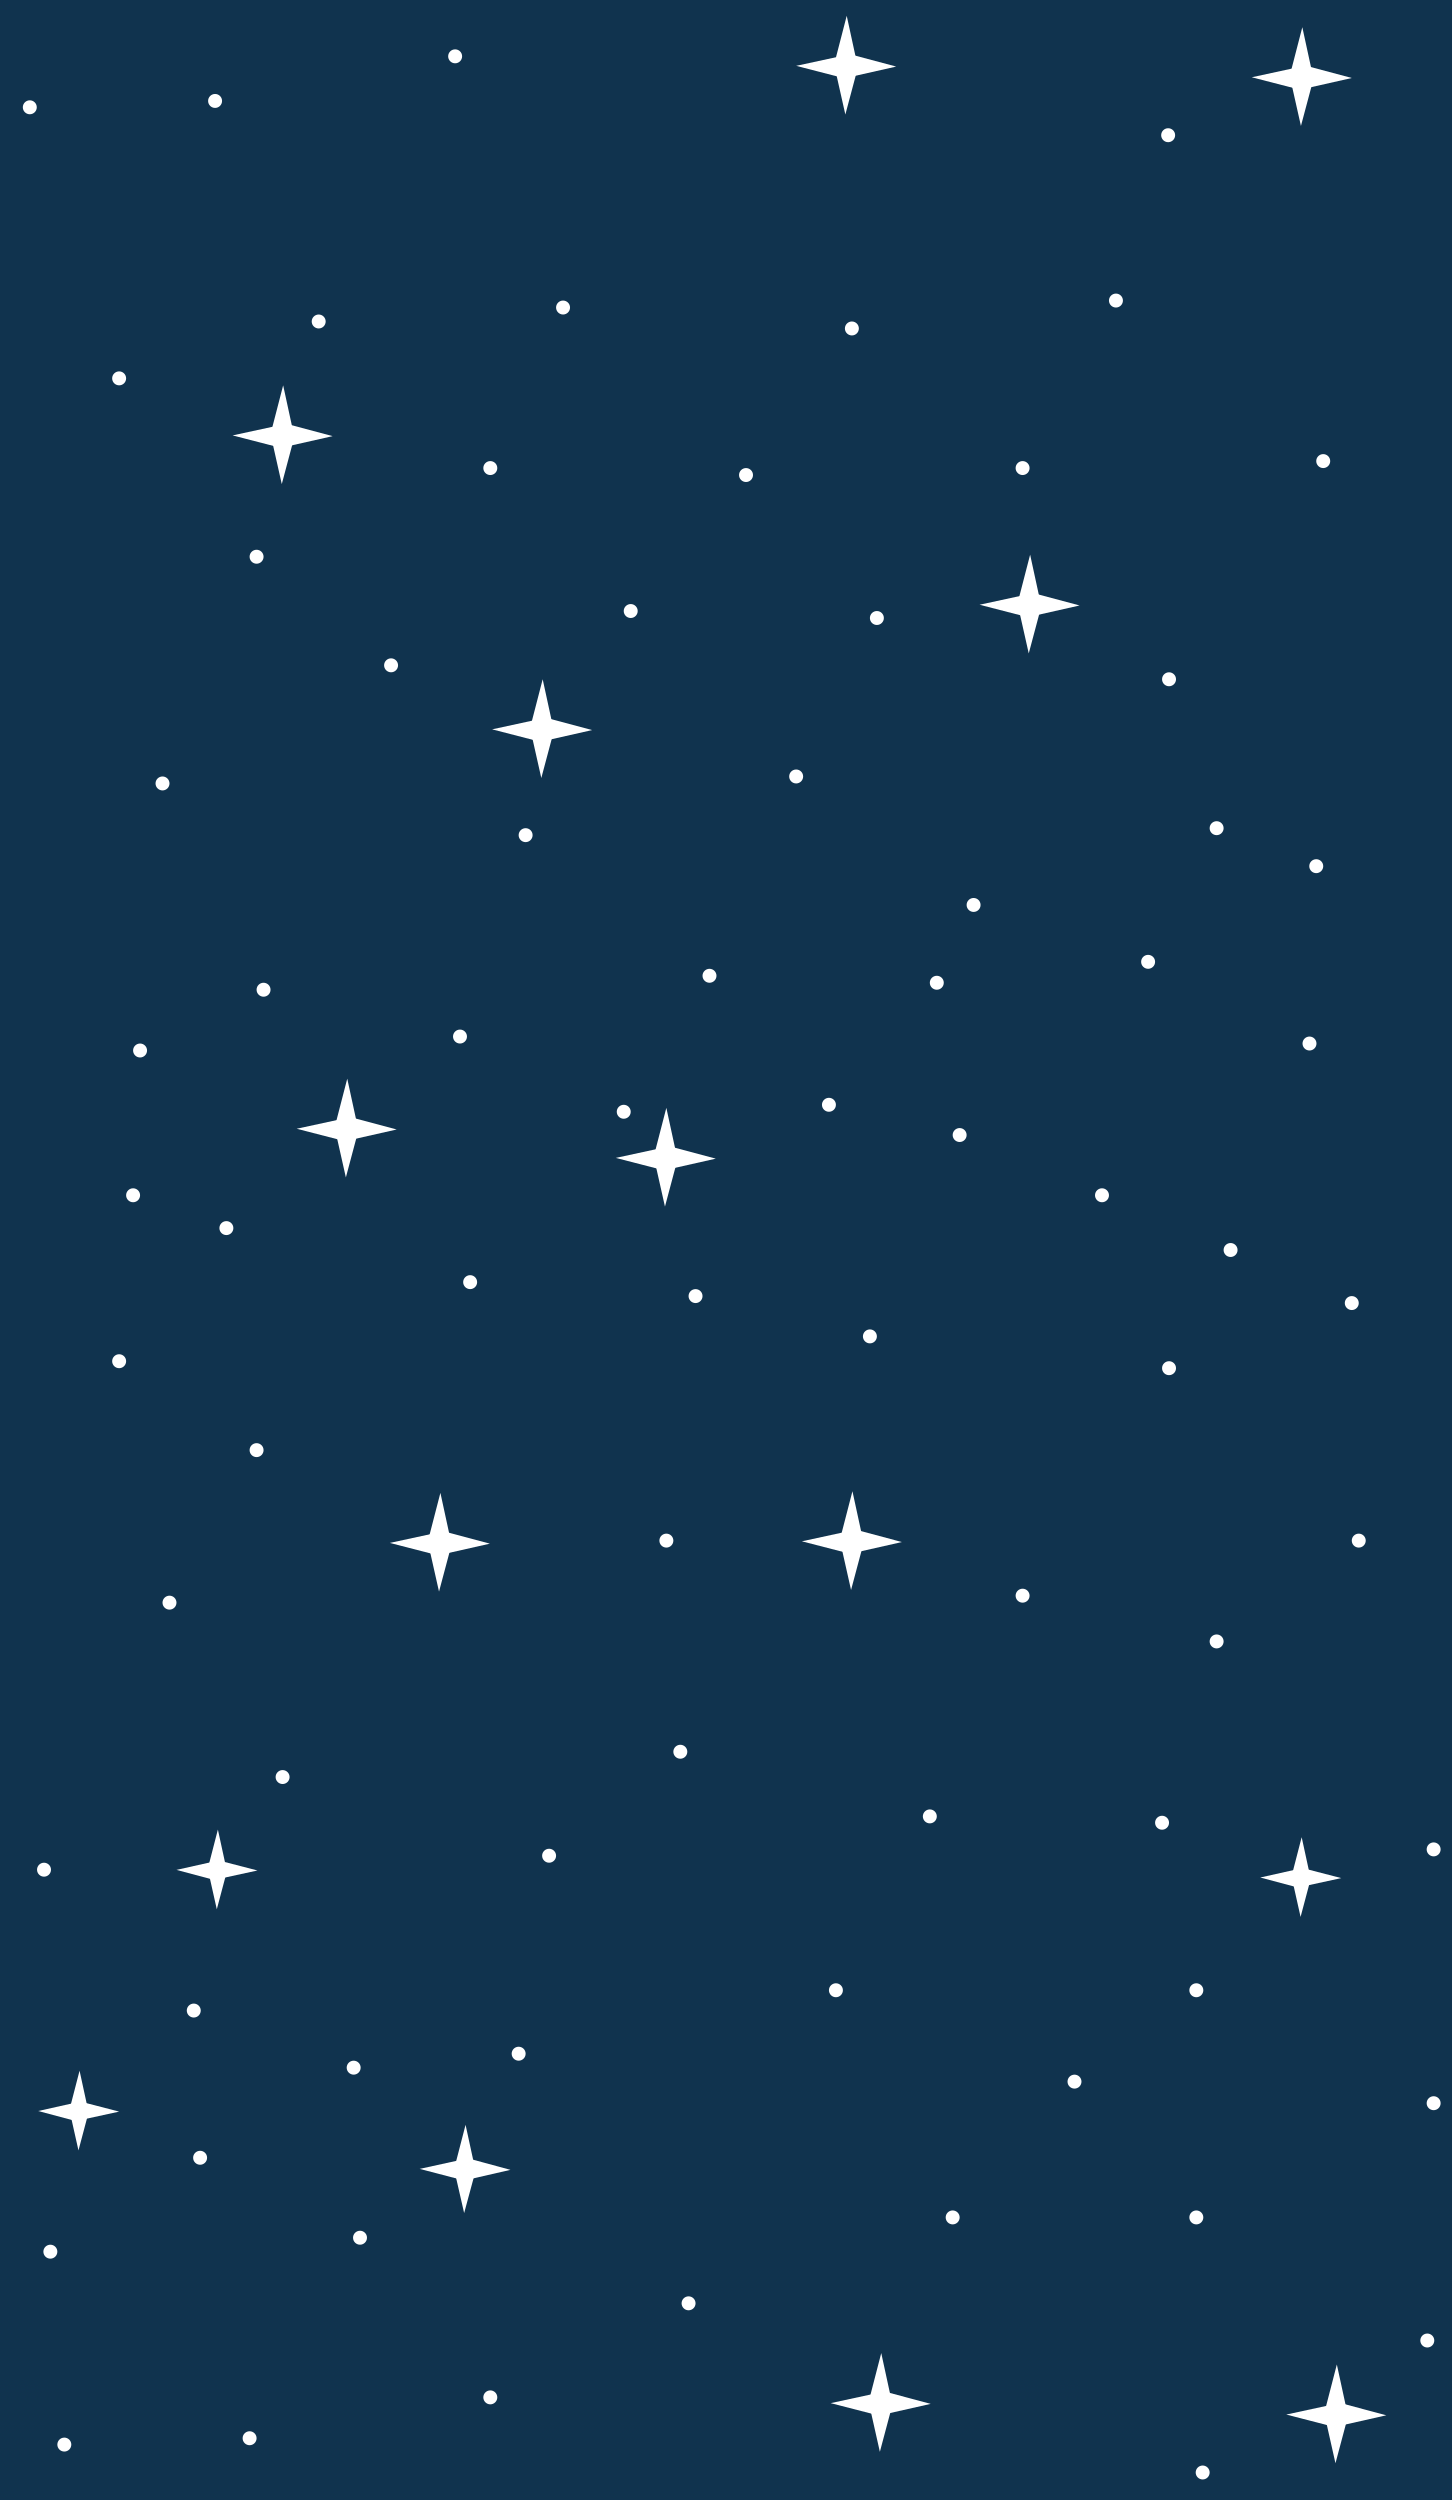
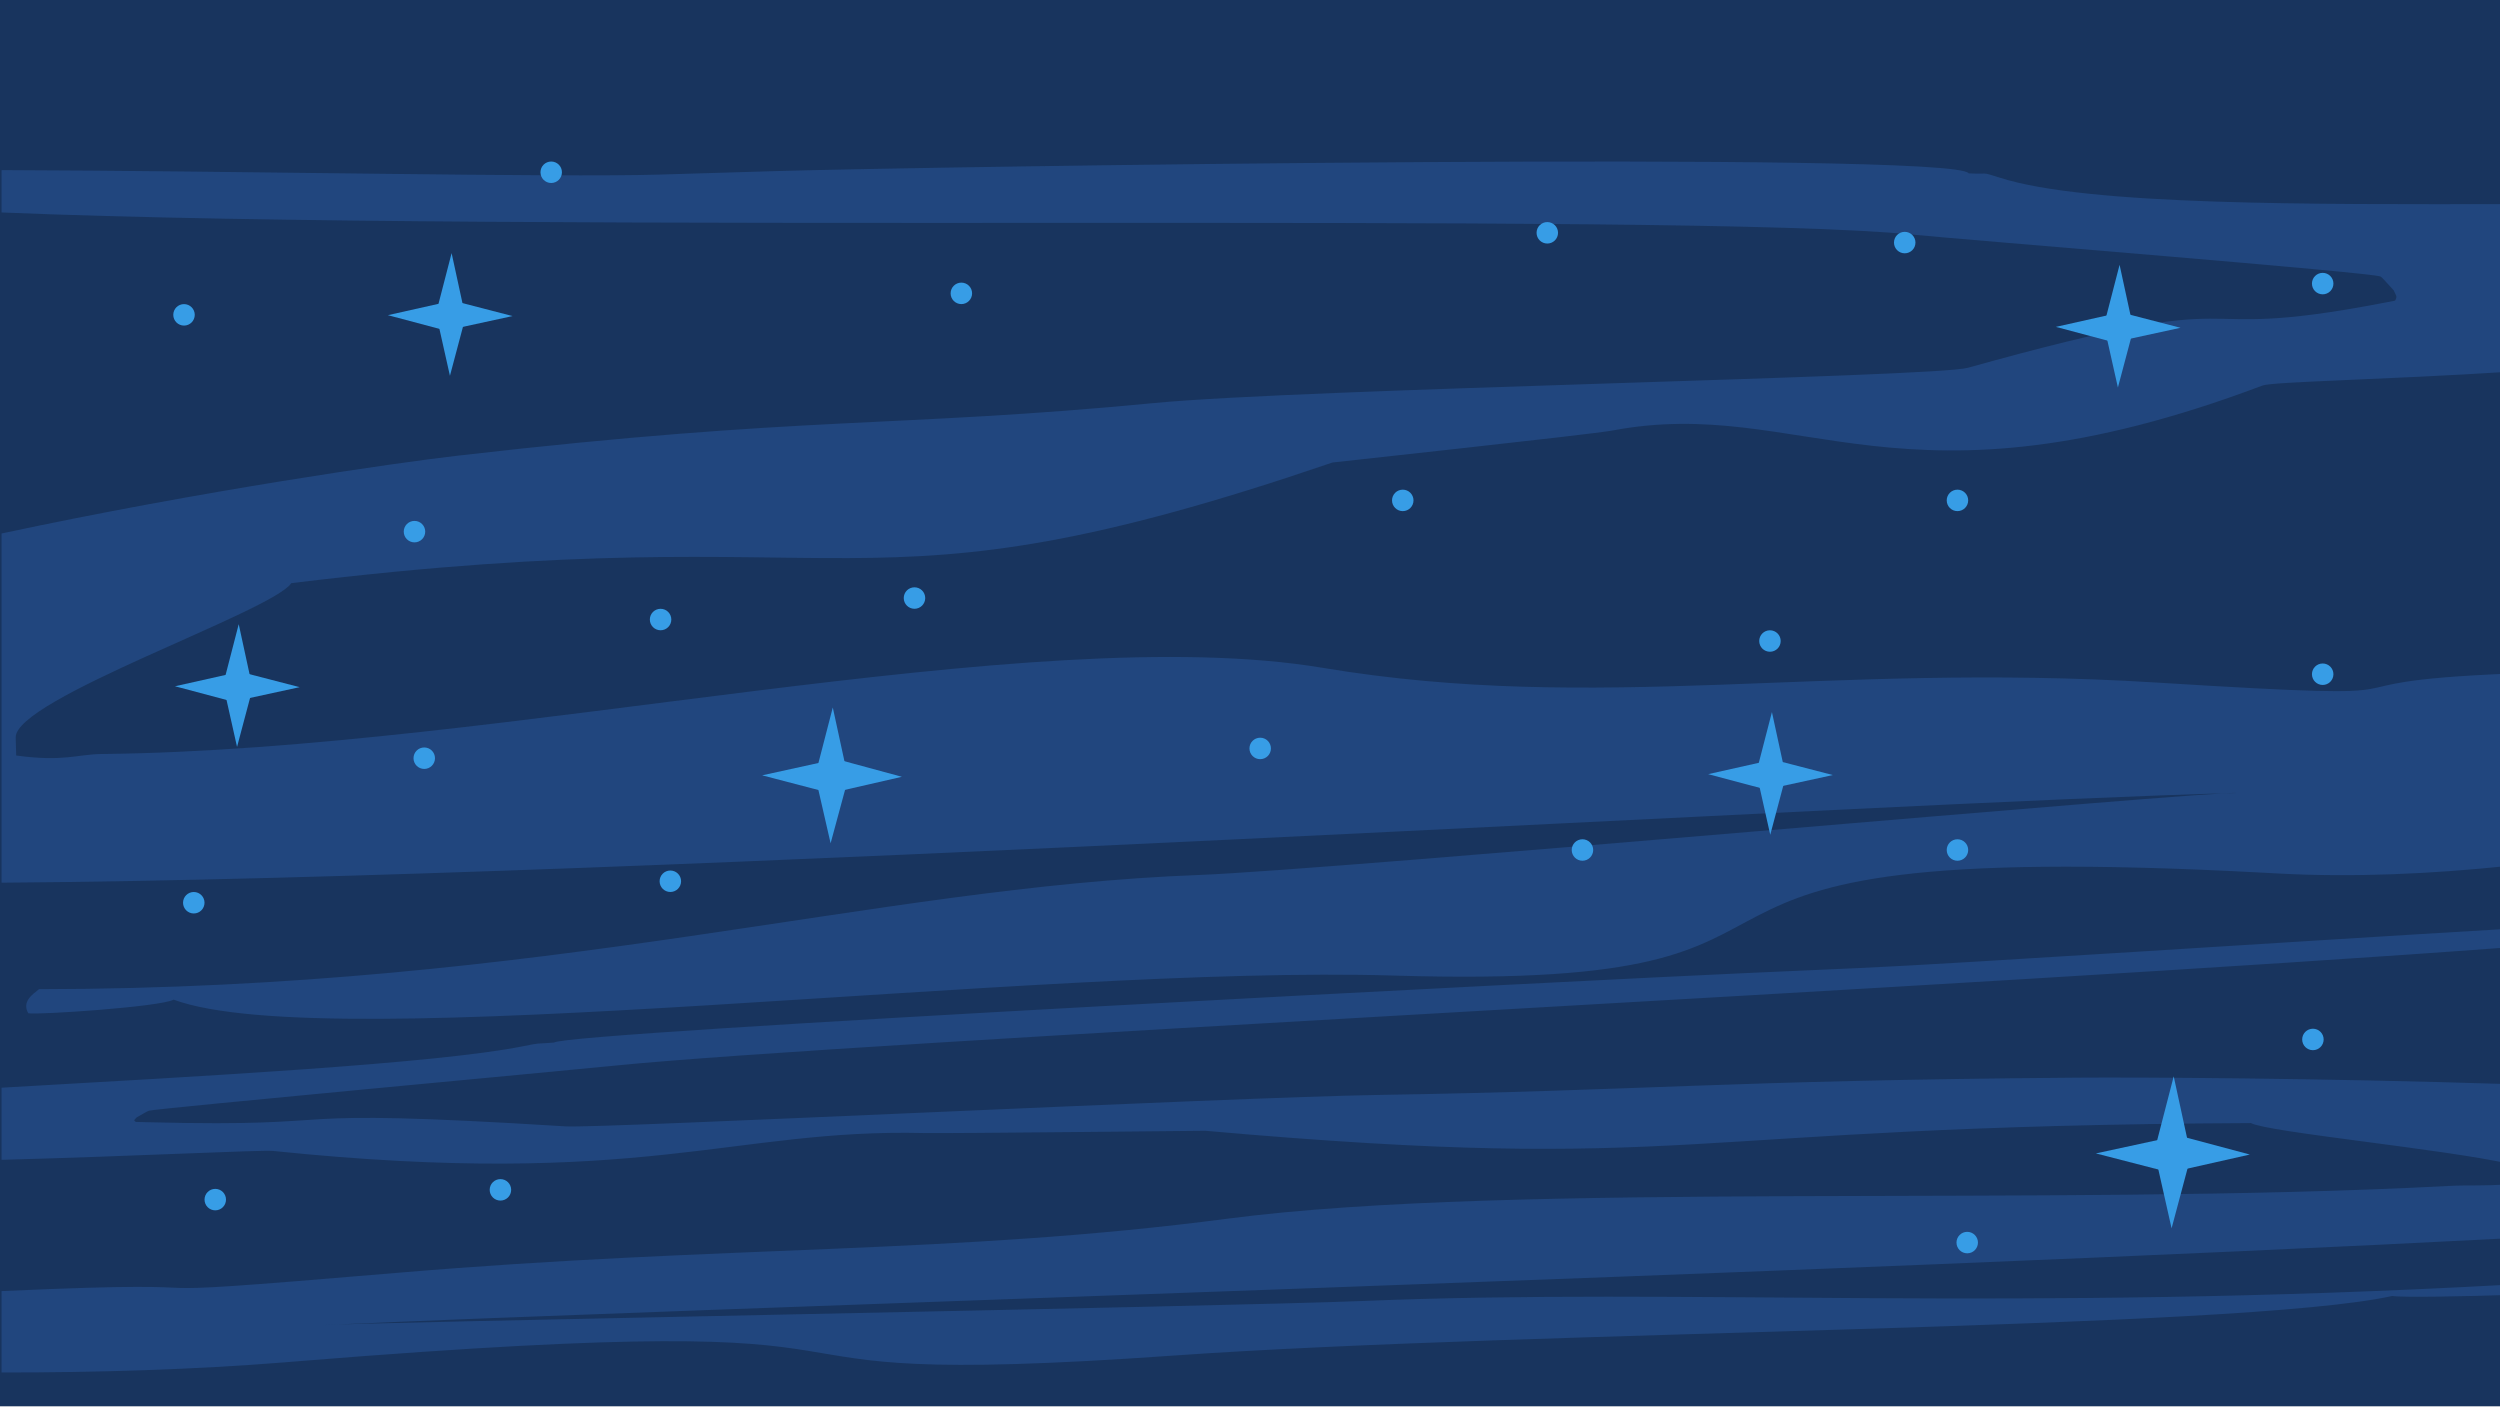
- <svg xmlns="http://www.w3.org/2000/svg" version="1.1" x="0px" y="0px" width="841.89px" height="1450.521px" viewBox="0 0 841.89 1450.521" enable-background="new 0 0 841.89 1450.521" xml:space="preserve">
-   <g id="Calque_4">
-     <rect x="-49.082" y="-49.403" fill="#3F3F3F" width="935.954" height="1552.422" />
-   </g>
-   <g id="Calque_2">
-     <rect x="-20.583" y="-17.911" fill="#10334E" width="883.456" height="1489.423" />
-     <path fill="#FFFFFF" d="M120.744,58.567c0-2.236,1.812-4.048,4.048-4.048c2.234,0,4.048,1.812,4.048,4.048   c0,2.235-1.813,4.048-4.048,4.048C122.556,62.615,120.744,60.802,120.744,58.567" />
-     <path fill="#FFFFFF" d="M673.724,78.447c0-2.235,1.812-4.047,4.047-4.047s4.048,1.812,4.048,4.047c0,2.236-1.813,4.048-4.048,4.048   S673.724,80.683,673.724,78.447" />
-     <path fill="#FFFFFF" d="M13.241,62.249c0-2.236,1.813-4.048,4.047-4.048c2.236,0,4.049,1.812,4.049,4.048   c0,2.235-1.813,4.047-4.049,4.047C15.054,66.296,13.241,64.484,13.241,62.249" />
-     <polygon fill="#FFFFFF" points="748.969,41.484 755.616,15.779 761.192,41.484  " />
-     <polyline fill="#FFFFFF" points="749.035,47.375 761.67,47.375 754.816,73.079  " />
-     <polyline fill="#FFFFFF" points="758.607,51.056 758.607,38.388 784.312,45.258  " />
-     <polyline fill="#FFFFFF" points="751.98,39.275 751.98,51.46 726.276,44.832  " />
-     <rect x="750.508" y="39.275" fill="#FFFFFF" width="9.572" height="11.781" />
-     <polygon fill="#FFFFFF" points="484.628,34.857 491.276,9.152 496.853,34.857  " />
-     <polyline fill="#FFFFFF" points="484.695,40.748 497.329,40.748 490.477,66.452  " />
-     <polyline fill="#FFFFFF" points="494.268,44.429 494.268,31.761 519.972,38.63  " />
-     <polyline fill="#FFFFFF" points="487.641,32.648 487.641,44.833 461.936,38.205  " />
-     <rect x="486.167" y="32.648" fill="#FFFFFF" width="9.573" height="11.781" />
-     <path fill="#FFFFFF" d="M94.292,929.875c0-2.236,1.812-4.048,4.048-4.048c2.234,0,4.048,1.812,4.048,4.048   c0,2.235-1.813,4.047-4.048,4.047C96.103,933.923,94.292,932.11,94.292,929.875" />
-     <path fill="#FFFFFF" d="M589.27,925.828c0-2.236,1.812-4.048,4.048-4.048c2.234,0,4.048,1.812,4.048,4.048   c0,2.235-1.813,4.047-4.048,4.047C591.081,929.875,589.27,928.063,589.27,925.828" />
-     <path fill="#FFFFFF" d="M500.677,775.383c0-2.236,1.812-4.048,4.048-4.048c2.234,0,4.048,1.812,4.048,4.048   c0,2.235-1.813,4.047-4.048,4.047C502.488,779.43,500.677,777.618,500.677,775.383" />
-     <path fill="#FFFFFF" d="M390.681,1016.38c0-2.236,1.812-4.048,4.048-4.048c2.234,0,4.048,1.812,4.048,4.048   c0,2.235-1.813,4.047-4.048,4.047C392.492,1020.427,390.681,1018.615,390.681,1016.38" />
-     <path fill="#FFFFFF" d="M701.849,952.374c0-2.236,1.812-4.048,4.048-4.048c2.234,0,4.048,1.812,4.048,4.048   c0,2.235-1.813,4.047-4.048,4.047C703.66,956.421,701.849,954.609,701.849,952.374" />
-     <path fill="#FFFFFF" d="M382.585,893.877c0-2.236,1.812-4.048,4.048-4.048c2.234,0,4.048,1.812,4.048,4.048   c0,2.235-1.813,4.047-4.048,4.047C384.396,897.924,382.585,896.112,382.585,893.877" />
-     <path fill="#FFFFFF" d="M399.514,752.002c0-2.236,1.812-4.048,4.048-4.048c2.234,0,4.048,1.812,4.048,4.048   c0,2.235-1.813,4.047-4.048,4.047C401.326,756.05,399.514,754.237,399.514,752.002" />
-     <path fill="#FFFFFF" d="M552.745,658.555c0-2.236,1.812-4.048,4.048-4.048c2.234,0,4.048,1.812,4.048,4.048   c0,2.235-1.813,4.047-4.048,4.047C554.557,662.602,552.745,660.79,552.745,658.555" />
-     <path fill="#FFFFFF" d="M662.096,558.06c0-2.236,1.812-4.048,4.048-4.048c2.234,0,4.048,1.812,4.048,4.048   c0,2.235-1.813,4.047-4.048,4.047C663.907,562.107,662.096,560.294,662.096,558.06" />
-     <path fill="#FFFFFF" d="M560.841,525.062c0-2.236,1.812-4.048,4.048-4.048c2.234,0,4.048,1.812,4.048,4.048   c0,2.235-1.813,4.047-4.048,4.047C562.652,529.109,560.841,527.296,560.841,525.062" />
-     <path fill="#FFFFFF" d="M407.61,566.155c0-2.236,1.812-4.048,4.048-4.048c2.234,0,4.048,1.812,4.048,4.048   c0,2.235-1.813,4.047-4.048,4.047C409.421,570.202,407.61,568.39,407.61,566.155" />
-     <path fill="#FFFFFF" d="M539.491,570.202c0-2.236,1.812-4.048,4.048-4.048c2.234,0,4.048,1.812,4.048,4.048   c0,2.235-1.813,4.047-4.048,4.047C541.303,574.25,539.491,572.437,539.491,570.202" />
-     <path fill="#FFFFFF" d="M476.907,641.008c0-2.236,1.812-4.048,4.048-4.048c2.234,0,4.048,1.812,4.048,4.048   c0,2.235-1.813,4.047-4.048,4.047C478.719,645.056,476.907,643.243,476.907,641.008" />
-     <path fill="#FFFFFF" d="M357.85,645.056c0-2.236,1.812-4.048,4.048-4.048c2.234,0,4.048,1.812,4.048,4.048   c0,2.235-1.813,4.047-4.048,4.047C359.662,649.104,357.85,647.291,357.85,645.056" />
-     <path fill="#FFFFFF" d="M268.735,743.907c0-2.236,1.812-4.048,4.048-4.048c2.234,0,4.048,1.812,4.048,4.048   c0,2.235-1.813,4.047-4.048,4.047C270.546,747.955,268.735,746.142,268.735,743.907" />
-     <path fill="#FFFFFF" d="M127.299,712.552c0-2.236,1.812-4.048,4.048-4.048c2.234,0,4.048,1.812,4.048,4.048   c0,2.235-1.813,4.047-4.048,4.047C129.111,716.6,127.299,714.787,127.299,712.552" />
-     <path fill="#FFFFFF" d="M65.079,789.787c0-2.236,1.812-4.048,4.048-4.048c2.234,0,4.048,1.812,4.048,4.048   c0,2.235-1.813,4.047-4.048,4.047C66.89,793.834,65.079,792.021,65.079,789.787" />
-     <path fill="#FFFFFF" d="M73.174,693.505c0-2.236,1.812-4.048,4.048-4.048c2.234,0,4.048,1.812,4.048,4.048   c0,2.235-1.813,4.047-4.048,4.047C74.986,697.553,73.174,695.74,73.174,693.505" />
-     <path fill="#FFFFFF" d="M77.222,609.51c0-2.236,1.812-4.048,4.048-4.048c2.234,0,4.048,1.812,4.048,4.048   c0,2.235-1.813,4.047-4.048,4.047C79.034,613.557,77.222,611.745,77.222,609.51" />
-     <path fill="#FFFFFF" d="M148.87,574.25c0-2.236,1.812-4.048,4.048-4.048c2.234,0,4.048,1.812,4.048,4.048   c0,2.235-1.813,4.047-4.048,4.047C150.681,578.297,148.87,576.484,148.87,574.25" />
-     <path fill="#FFFFFF" d="M90.244,454.565c0-2.236,1.812-4.048,4.048-4.048c2.234,0,4.048,1.812,4.048,4.048   c0,2.235-1.813,4.047-4.048,4.047C92.055,458.612,90.244,456.8,90.244,454.565" />
-     <path fill="#FFFFFF" d="M222.857,386.021c0-2.236,1.812-4.048,4.048-4.048c2.234,0,4.048,1.812,4.048,4.048   c0,2.235-1.813,4.047-4.048,4.047C224.668,390.068,222.857,388.256,222.857,386.021" />
-     <path fill="#FFFFFF" d="M361.898,354.522c0-2.236,1.812-4.048,4.048-4.048c2.234,0,4.048,1.812,4.048,4.048   c0,2.235-1.813,4.047-4.048,4.047C363.709,358.57,361.898,356.757,361.898,354.522" />
-     <path fill="#FFFFFF" d="M504.725,358.57c0-2.236,1.812-4.048,4.048-4.048c2.234,0,4.048,1.812,4.048,4.048   c0,2.235-1.813,4.047-4.048,4.047C506.536,362.618,504.725,360.805,504.725,358.57" />
-     <path fill="#FFFFFF" d="M763.696,267.527c0-2.236,1.812-4.048,4.048-4.048c2.234,0,4.048,1.812,4.048,4.048   c0,2.235-1.813,4.047-4.048,4.047C765.508,271.574,763.696,269.762,763.696,267.527" />
-     <path fill="#FFFFFF" d="M674.238,394.116c0-2.236,1.812-4.048,4.048-4.048c2.234,0,4.048,1.812,4.048,4.048   c0,2.235-1.813,4.047-4.048,4.047C676.05,398.164,674.238,396.351,674.238,394.116" />
-     <path fill="#FFFFFF" d="M701.849,480.516c0-2.236,1.812-4.048,4.048-4.048c2.234,0,4.048,1.812,4.048,4.048   c0,2.235-1.813,4.047-4.048,4.047C703.66,484.563,701.849,482.751,701.849,480.516" />
-     <path fill="#FFFFFF" d="M759.648,502.563c0-2.236,1.812-4.048,4.048-4.048c2.234,0,4.048,1.812,4.048,4.048   c0,2.235-1.813,4.047-4.048,4.047C761.46,506.61,759.648,504.797,759.648,502.563" />
-     <path fill="#FFFFFF" d="M755.733,605.462c0-2.236,1.812-4.048,4.048-4.048c2.234,0,4.048,1.812,4.048,4.048   c0,2.235-1.813,4.047-4.048,4.047C757.545,609.509,755.733,607.697,755.733,605.462" />
-     <path fill="#FFFFFF" d="M780.264,756.05c0-2.236,1.812-4.048,4.048-4.048c2.234,0,4.048,1.812,4.048,4.048   c0,2.235-1.813,4.047-4.048,4.047C782.075,760.098,780.264,758.285,780.264,756.05" />
-     <path fill="#FFFFFF" d="M709.944,725.261c0-2.236,1.812-4.048,4.048-4.048c2.234,0,4.048,1.812,4.048,4.048   c0,2.235-1.813,4.047-4.048,4.047C711.756,729.309,709.944,727.496,709.944,725.261" />
-     <path fill="#FFFFFF" d="M784.312,893.877c0-2.236,1.812-4.048,4.048-4.048c2.234,0,4.048,1.812,4.048,4.048   c0,2.235-1.813,4.047-4.048,4.047C786.123,897.924,784.312,896.112,784.312,893.877" />
-     <path fill="#FFFFFF" d="M635.336,693.505c0-2.236,1.812-4.048,4.048-4.048c2.234,0,4.048,1.812,4.048,4.048   c0,2.235-1.813,4.047-4.048,4.047C637.147,697.553,635.336,695.74,635.336,693.505" />
-     <path fill="#FFFFFF" d="M457.888,450.517c0-2.236,1.812-4.048,4.048-4.048c2.234,0,4.048,1.812,4.048,4.048   c0,2.235-1.813,4.047-4.048,4.047C459.699,454.564,457.888,452.752,457.888,450.517" />
-     <path fill="#FFFFFF" d="M262.844,601.415c0-2.236,1.812-4.048,4.048-4.048c2.234,0,4.048,1.812,4.048,4.048   c0,2.235-1.813,4.047-4.048,4.047C264.656,605.462,262.844,603.649,262.844,601.415" />
-     <path fill="#FFFFFF" d="M300.922,484.564c0-2.236,1.812-4.048,4.048-4.048c2.234,0,4.048,1.812,4.048,4.048   c0,2.235-1.813,4.047-4.048,4.047C302.734,488.611,300.922,486.799,300.922,484.564" />
-     <path fill="#FFFFFF" d="M144.822,323.024c0-2.236,1.812-4.048,4.048-4.048c2.234,0,4.048,1.812,4.048,4.048   c0,2.235-1.813,4.047-4.048,4.047C146.633,327.071,144.822,325.259,144.822,323.024" />
-     <path fill="#FFFFFF" d="M65.079,219.529c0-2.236,1.812-4.048,4.048-4.048c2.234,0,4.048,1.812,4.048,4.048   c0,2.235-1.813,4.047-4.048,4.047C66.89,223.577,65.079,221.764,65.079,219.529" />
-     <path fill="#FFFFFF" d="M180.859,186.531c0-2.236,1.812-4.048,4.048-4.048c2.234,0,4.048,1.812,4.048,4.048   c0,2.235-1.813,4.047-4.048,4.047C182.67,190.578,180.859,188.766,180.859,186.531" />
-     <path fill="#FFFFFF" d="M280.43,271.575c0-2.236,1.812-4.048,4.048-4.048c2.234,0,4.048,1.812,4.048,4.048   c0,2.235-1.813,4.047-4.048,4.047C282.241,275.622,280.43,273.81,280.43,271.575" />
-     <path fill="#FFFFFF" d="M322.642,178.436c0-2.236,1.812-4.048,4.048-4.048c2.234,0,4.048,1.812,4.048,4.048   c0,2.235-1.813,4.047-4.048,4.047C324.454,182.483,322.642,180.67,322.642,178.436" />
-     <path fill="#FFFFFF" d="M428.798,275.622c0-2.236,1.812-4.048,4.048-4.048c2.234,0,4.048,1.812,4.048,4.048   c0,2.235-1.813,4.047-4.048,4.047C430.61,279.669,428.798,277.857,428.798,275.622" />
-     <path fill="#FFFFFF" d="M589.27,271.574c0-2.236,1.812-4.048,4.048-4.048c2.234,0,4.048,1.812,4.048,4.048   c0,2.235-1.813,4.047-4.048,4.047C591.081,275.622,589.27,273.809,589.27,271.574" />
-     <path fill="#FFFFFF" d="M490.22,190.578c0-2.236,1.812-4.048,4.048-4.048c2.234,0,4.048,1.812,4.048,4.048   c0,2.235-1.813,4.047-4.048,4.047C492.031,194.625,490.22,192.813,490.22,190.578" />
-     <path fill="#FFFFFF" d="M643.432,174.388c0-2.236,1.812-4.048,4.048-4.048c2.234,0,4.048,1.812,4.048,4.048   c0,2.235-1.813,4.047-4.048,4.047C645.243,178.436,643.432,176.623,643.432,174.388" />
-     <path fill="#FFFFFF" d="M674.238,793.834c0-2.236,1.812-4.048,4.048-4.048c2.234,0,4.048,1.812,4.048,4.048   c0,2.235-1.813,4.047-4.048,4.047C676.05,797.882,674.238,796.069,674.238,793.834" />
-     <polygon fill="#FFFFFF" points="487.942,890.932 494.59,865.227 500.166,890.932  " />
-     <polyline fill="#FFFFFF" points="488.009,896.822 500.644,896.822 493.79,922.527  " />
-     <polyline fill="#FFFFFF" points="497.581,900.504 497.581,887.835 523.285,894.706  " />
-     <polyline fill="#FFFFFF" points="490.954,888.723 490.954,900.908 465.25,894.28  " />
-     <rect x="489.481" y="888.723" fill="#FFFFFF" width="9.572" height="11.781" />
-     <polygon fill="#FFFFFF" points="248.873,891.87 255.52,866.166 261.096,891.87  " />
-     <polyline fill="#FFFFFF" points="248.939,897.761 261.574,897.761 254.72,923.465  " />
-     <polyline fill="#FFFFFF" points="258.511,901.442 258.511,888.774 284.215,895.644  " />
-     <polyline fill="#FFFFFF" points="251.884,889.661 251.884,901.846 226.18,895.218  " />
-     <rect x="250.412" y="889.661" fill="#FFFFFF" width="9.572" height="11.781" />
-     <polygon fill="#FFFFFF" points="379.969,668.484 386.616,642.779 392.192,668.484  " />
-     <polyline fill="#FFFFFF" points="380.035,674.375 392.67,674.375 385.816,700.079  " />
-     <polyline fill="#FFFFFF" points="389.607,678.056 389.607,665.388 415.312,672.258  " />
-     <polyline fill="#FFFFFF" points="382.98,666.275 382.98,678.46 357.276,671.832  " />
-     <rect x="381.508" y="666.275" fill="#FFFFFF" width="9.572" height="11.781" />
-     <polygon fill="#FFFFFF" points="194.827,651.562 201.474,625.857 207.05,651.562  " />
-     <polyline fill="#FFFFFF" points="194.893,657.452 207.528,657.452 200.674,683.157  " />
-     <polyline fill="#FFFFFF" points="204.465,661.134 204.465,648.465 230.169,655.335  " />
-     <polyline fill="#FFFFFF" points="197.838,649.353 197.838,661.538 172.134,654.91  " />
-     <rect x="196.366" y="649.353" fill="#FFFFFF" width="9.572" height="11.781" />
-     <polygon fill="#FFFFFF" points="308.221,419.82 314.869,394.116 320.445,419.82  " />
-     <polyline fill="#FFFFFF" points="308.288,425.711 320.922,425.711 314.069,451.416  " />
-     <polyline fill="#FFFFFF" points="317.86,429.393 317.86,416.724 343.564,423.594  " />
-     <polyline fill="#FFFFFF" points="311.233,417.611 311.233,429.796 285.529,423.168  " />
-     <rect x="309.76" y="417.611" fill="#FFFFFF" width="9.572" height="11.781" />
-     <polygon fill="#FFFFFF" points="591.04,347.529 597.688,321.825 603.264,347.529  " />
-     <polyline fill="#FFFFFF" points="591.106,353.42 603.741,353.42 596.888,379.125  " />
-     <polyline fill="#FFFFFF" points="600.679,357.102 600.679,344.433 626.383,351.303  " />
-     <polyline fill="#FFFFFF" points="594.052,345.32 594.052,357.505 568.348,350.877  " />
-     <rect x="592.579" y="345.32" fill="#FFFFFF" width="9.572" height="11.781" />
-     <polygon fill="#FFFFFF" points="157.641,249.281 164.289,223.577 169.865,249.281  " />
-     <polyline fill="#FFFFFF" points="157.708,255.172 170.342,255.172 163.489,280.876  " />
-     <polyline fill="#FFFFFF" points="167.28,258.854 167.28,246.185 192.984,253.055  " />
-     <polyline fill="#FFFFFF" points="160.653,247.072 160.653,259.257 134.949,252.629  " />
-     <rect x="159.18" y="247.072" fill="#FFFFFF" width="9.572" height="11.781" />
-   </g>
-   <g id="Calque_3">
-     <path fill="#FFFFFF" d="M108.376,1166.542c0-2.236,1.811-4.048,4.047-4.048c2.235,0,4.048,1.812,4.048,4.048   c0,2.235-1.813,4.048-4.048,4.048C110.187,1170.59,108.376,1168.778,108.376,1166.542" />
-     <path fill="#FFFFFF" d="M296.875,1191.577c0-2.235,1.813-4.047,4.047-4.047c2.236,0,4.049,1.812,4.049,4.047   s-1.813,4.048-4.049,4.048C298.687,1195.625,296.875,1193.813,296.875,1191.577" />
-     <path fill="#FFFFFF" d="M204.833,1298.344c0-2.234,1.813-4.047,4.048-4.047s4.048,1.813,4.048,4.047   c0,2.236-1.813,4.049-4.048,4.049S204.833,1300.58,204.833,1298.344" />
-     <path fill="#FFFFFF" d="M260.026,32.678c0-2.234,1.813-4.047,4.048-4.047s4.048,1.813,4.048,4.047c0,2.236-1.813,4.049-4.048,4.049   S260.026,34.915,260.026,32.678" />
-     <path fill="#FFFFFF" d="M280.43,1390.973c0-2.234,1.813-4.047,4.048-4.047s4.048,1.813,4.048,4.047   c0,2.236-1.813,4.049-4.048,4.049S280.43,1393.209,280.43,1390.973" />
-     <path fill="#FFFFFF" d="M548.697,1286.563c0-2.234,1.813-4.047,4.047-4.047c2.236,0,4.049,1.813,4.049,4.047   c0,2.236-1.813,4.049-4.049,4.049C550.51,1290.611,548.697,1288.799,548.697,1286.563" />
-     <path fill="#FFFFFF" d="M480.955,1154.761c0-2.235,1.813-4.048,4.047-4.048c2.236,0,4.049,1.813,4.049,4.048   s-1.813,4.048-4.049,4.048C482.768,1158.809,480.955,1156.997,480.955,1154.761" />
-     <path fill="#FFFFFF" d="M314.546,1076.711c0-2.235,1.813-4.048,4.047-4.048c2.236,0,4.049,1.813,4.049,4.048   s-1.813,4.048-4.049,4.048C316.359,1080.759,314.546,1078.946,314.546,1076.711" />
-     <path fill="#FFFFFF" d="M535.443,1053.885c0-2.235,1.813-4.047,4.047-4.047c2.236,0,4.049,1.812,4.049,4.047   s-1.813,4.048-4.049,4.048C537.256,1057.933,535.443,1056.12,535.443,1053.885" />
-     <path fill="#FFFFFF" d="M140.774,1414.684c0-2.236,1.812-4.048,4.048-4.048c2.234,0,4.048,1.812,4.048,4.048   c0,2.235-1.813,4.048-4.048,4.048C142.585,1418.731,140.774,1416.919,140.774,1414.684" />
-     <path fill="#FFFFFF" d="M25.171,1306.443c0-2.235,1.813-4.047,4.047-4.047c2.236,0,4.049,1.812,4.049,4.047   c0,2.236-1.813,4.049-4.049,4.049C26.984,1310.492,25.171,1308.68,25.171,1306.443" />
-     <path fill="#FFFFFF" d="M690.072,1286.563c0-2.234,1.811-4.047,4.047-4.047c2.234,0,4.047,1.813,4.047,4.047   c0,2.236-1.813,4.049-4.047,4.049C691.883,1290.611,690.072,1288.799,690.072,1286.563" />
-     <path fill="#FFFFFF" d="M693.754,1434.564c0-2.236,1.811-4.048,4.047-4.048c2.234,0,4.047,1.812,4.047,4.048   c0,2.235-1.813,4.047-4.047,4.047C695.564,1438.611,693.754,1436.8,693.754,1434.564" />
-     <path fill="#FFFFFF" d="M690.072,1154.761c0-2.235,1.811-4.048,4.047-4.048c2.234,0,4.047,1.813,4.047,4.048   s-1.813,4.048-4.047,4.048C691.883,1158.809,690.072,1156.997,690.072,1154.761" />
-     <path fill="#FFFFFF" d="M827.764,1073.029c0-2.235,1.813-4.048,4.049-4.048c2.234,0,4.047,1.813,4.047,4.048   s-1.813,4.048-4.047,4.048C829.576,1077.077,827.764,1075.265,827.764,1073.029" />
-     <path fill="#FFFFFF" d="M824.082,1357.986c0-2.235,1.813-4.047,4.049-4.047c2.234,0,4.047,1.812,4.047,4.047   c0,2.236-1.813,4.048-4.047,4.048C825.895,1362.034,824.082,1360.223,824.082,1357.986" />
-     <path fill="#FFFFFF" d="M159.918,1031.059c0-2.236,1.812-4.048,4.048-4.048c2.234,0,4.048,1.812,4.048,4.048   c0,2.235-1.813,4.047-4.048,4.047C161.73,1035.106,159.918,1033.294,159.918,1031.059" />
-     <path fill="#FFFFFF" d="M144.822,841.38c0-2.236,1.812-4.048,4.048-4.048c2.234,0,4.048,1.812,4.048,4.048   c0,2.235-1.813,4.047-4.048,4.047C146.633,845.427,144.822,843.615,144.822,841.38" />
-     <path fill="#FFFFFF" d="M201.152,1199.677c0-2.235,1.813-4.047,4.048-4.047s4.048,1.812,4.048,4.047s-1.813,4.048-4.048,4.048   S201.152,1201.912,201.152,1199.677" />
-     <path fill="#FFFFFF" d="M827.764,1220.294c0-2.235,1.813-4.047,4.049-4.047c2.234,0,4.047,1.812,4.047,4.047   s-1.813,4.048-4.047,4.048C829.576,1224.342,827.764,1222.529,827.764,1220.294" />
-     <path fill="#FFFFFF" d="M670.191,1057.566c0-2.235,1.811-4.047,4.045-4.047c2.238,0,4.049,1.812,4.049,4.047   s-1.811,4.048-4.049,4.048C672.002,1061.614,670.191,1059.802,670.191,1057.566" />
-     <path fill="#FFFFFF" d="M619.385,1207.777c0-2.236,1.813-4.048,4.047-4.048c2.236,0,4.047,1.812,4.047,4.048   c0,2.235-1.811,4.047-4.047,4.047C621.197,1211.824,619.385,1210.012,619.385,1207.777" />
-     <path fill="#FFFFFF" d="M21.49,1084.811c0-2.236,1.813-4.047,4.047-4.047c2.236,0,4.049,1.812,4.049,4.047   c0,2.235-1.813,4.048-4.049,4.048C23.302,1088.858,21.49,1087.046,21.49,1084.811" />
-     <path fill="#FFFFFF" d="M395.466,1336.403c0-2.235,1.813-4.048,4.048-4.048c2.236,0,4.048,1.813,4.048,4.048   s-1.812,4.048-4.048,4.048C397.279,1340.451,395.466,1338.639,395.466,1336.403" />
-     <path fill="#FFFFFF" d="M112.058,1251.956c0-2.236,1.811-4.048,4.047-4.048c2.235,0,4.048,1.812,4.048,4.048   c0,2.235-1.813,4.048-4.048,4.048C113.869,1256.004,112.058,1254.191,112.058,1251.956" />
-     <path fill="#FFFFFF" d="M33.271,1418.365c0-2.236,1.813-4.048,4.047-4.048c2.236,0,4.049,1.812,4.049,4.048   c0,2.235-1.813,4.047-4.049,4.047C35.083,1422.412,33.271,1420.601,33.271,1418.365" />
-     <polygon fill="#FFFFFF" points="121.01,1082.454 126.42,1061.532 130.96,1082.454  " />
-     <polyline fill="#FFFFFF" points="121.1,1086.872 131.347,1086.872 125.789,1107.794  " />
-     <polyline fill="#FFFFFF" points="128.463,1089.817 128.463,1079.854 149.386,1085.271  " />
-     <polyline fill="#FFFFFF" points="123.309,1080.245 123.309,1090.493 102.387,1084.934  " />
-     <rect x="122.574" y="1080.245" fill="#FFFFFF" width="7.363" height="9.572" />
-     <polygon fill="#FFFFFF" points="40.751,1222.355 46.162,1201.434 50.701,1222.355  " />
-     <polyline fill="#FFFFFF" points="40.841,1226.773 51.087,1226.773 45.529,1247.695  " />
-     <polyline fill="#FFFFFF" points="48.205,1229.719 48.205,1219.755 69.126,1225.173  " />
-     <polyline fill="#FFFFFF" points="43.05,1220.146 43.05,1230.395 22.128,1224.835  " />
-     <rect x="42.314" y="1220.146" fill="#FFFFFF" width="7.363" height="9.572" />
-     <polygon fill="#FFFFFF" points="264.074,1256.227 270.123,1232.837 275.197,1256.227  " />
-     <polyline fill="#FFFFFF" points="263.947,1260.645 275.63,1260.645 269.301,1284.033  " />
-     <polyline fill="#FFFFFF" points="272.783,1264.326 272.783,1252.625 296.172,1258.963  " />
-     <polyline fill="#FFFFFF" points="266.892,1253.281 266.892,1264.52 243.503,1258.413  " />
-     <rect x="266.156" y="1253.281" fill="#FFFFFF" width="8.1" height="11.045" />
-     <polygon fill="#FFFFFF" points="749.83,1086.872 755.24,1065.95 759.781,1086.872  " />
-     <polyline fill="#FFFFFF" points="749.92,1091.29 760.168,1091.29 754.607,1112.212  " />
-     <polyline fill="#FFFFFF" points="757.283,1094.235 757.283,1084.271 778.205,1089.689  " />
-     <polyline fill="#FFFFFF" points="752.129,1084.663 752.129,1094.911 731.207,1089.352  " />
-     <rect x="751.395" y="1084.663" fill="#FFFFFF" width="7.363" height="9.572" />
-     <polygon fill="#FFFFFF" points="768.998,1397.601 775.646,1371.896 781.223,1397.601  " />
-     <polyline fill="#FFFFFF" points="769.064,1403.491 781.699,1403.491 774.846,1429.195  " />
-     <polyline fill="#FFFFFF" points="778.637,1407.173 778.637,1394.504 804.342,1401.375  " />
-     <polyline fill="#FFFFFF" points="772.01,1395.392 772.01,1407.576 746.307,1400.949  " />
-     <rect x="770.537" y="1395.392" fill="#FFFFFF" width="9.572" height="11.781" />
-     <polygon fill="#FFFFFF" points="504.658,1390.974 511.307,1365.27 516.883,1390.974  " />
-     <polyline fill="#FFFFFF" points="504.725,1396.864 517.359,1396.864 510.506,1422.568  " />
-     <polyline fill="#FFFFFF" points="514.297,1400.546 514.297,1387.877 540.002,1394.747  " />
-     <polyline fill="#FFFFFF" points="507.67,1388.765 507.67,1400.95 481.965,1394.322  " />
-     <rect x="506.197" y="1388.765" fill="#FFFFFF" width="9.572" height="11.781" />
-   </g>
+ <svg xmlns="http://www.w3.org/2000/svg" version="1.1" id="HUD" x="0px" y="0px" width="1280px" height="720px" viewBox="0 0 1280 720" enable-background="new 0 0 1280 720" xml:space="preserve">
+   <rect fill="#18345E" width="1280" height="720" />
+   <path opacity="0.41" fill-rule="evenodd" clip-rule="evenodd" fill="#2E60AB" d="M88.901,511.826  c80.405,29.678,440.926-17.907,624.851-12.332c267.777,8.117,80.34-72.258,445.221-52.662l7.906,0.423  c37.477,2.014,78.063,0.272,117.864-3.97V344.88c-112.835,4.724-16.68,14.793-181.144,4.557  c-169.411-10.545-284.675,16.177-426.524-7.528c-148.896-24.884-419.804,42.022-624.81,44.134  c-12.894,0.132-19.511,4.122-43.968,0.778l-0.258-9.198c-0.556-19.77,131.327-64.443,141.11-79.047  c298.622-36.507,285.177,22.896,533.064-61.769c0.369-0.126,132.433-14.32,143.33-16.377  c97.406-18.39,147.089,47.033,332.867-23.039c5.237-1.976,62.004-2.944,126.333-7.06v-85.823  c-100.205,0.079-216.106,0.916-260.927-13.565c-9.901-3.198-5.6-1.622-15.896-2.191c-6.483-11.577-536.477-3.378-610.624-1.155  l-59.61,1.787c-52.732,1.582-216.789-1.917-336.881-2.29v21.687c267.05,11.113,858.296-0.645,978.09,11.304  c28.826,2.875,236.413,19.419,239.963,21.512c1.028,0.605,4.952,5.234,6.719,7.072c1.197,2.861,2.023,2.829,0.706,5.257  l-6.502,1.247c-111.176,21.321-54.03-11.035-212.228,33.133c-17.331,4.839-340.229,10.71-416.363,18.025  c-134.607,12.934-176.325,6.203-356.574,26.937c-31.614,3.636-131.466,17.966-233.811,39.873v178.797  c336.638-2.344,966.843-41.524,1144.61-45.93c-10.956-1.523-463.38,39.426-531.605,41.979  c-167.768,6.278-332.235,58.237-593.835,58.466c-3.482,2.825-8.852,6.353-5.5,12.34C19.29,519.718,82.103,515.534,88.901,511.826  L88.901,511.826z M1224.846,663.535c-78.519,17.414-440.94,17.573-624.124,30.527c-266.696,18.861-84.301-26.556-447.217,2.826  l-7.862,0.637c-45.723,3.702-96.443,5.245-144.837,5.193v-41.681c145.887-6.536,29.563,5.306,202.357-9.329  c168.416-14.266,284.946-9.353,425.11-27.715c147.128-19.272,421.251-5.957,625.907-16.808c10.124-0.536,16.515,0.178,30.563-0.877  v27.658c-341.32,17.901-946.691,36.437-1120.056,44.535c10.843-1.283,464.578-9.576,532.792-12.388  c165.897-6.841,331.151,5.77,587.265-8.373v5.256C1264.361,663.71,1229.915,664.412,1224.846,663.535L1224.846,663.535z   M1284.743,595.854c-34.092-7.632-123.66-16.188-132.241-20.832c-300.029,1.385-283.21,26.233-535.382,3.938  c-0.377-0.032-132.949,1.423-143.94,1.16c-98.237-2.343-144.054,28.723-333.423,9.158c-5.682-0.587-69.53,2.666-138.951,4.558V556.9  c101.642-5.831,222.128-12.212,267.129-21.252c9.693-1.946,5.494-1.022,15.732-1.858c5.806-5.363,535.05-32.231,609.153-35.525  l59.576-2.649c52.173-2.318,212.903-13.044,332.347-20.098v9.503c-268.054,20.096-852.199,48.665-970.319,60.618  c-28.596,2.895-234.755,21.938-238.178,23.043c-0.991,0.32-4.642,2.541-6.297,3.437c-1.03,1.303-1.857,1.335-0.403,2.308  l6.559,0.163c112.142,2.819,53.271-7.858,213.64,2.117c17.568,1.093,340.061-14.899,416.439-16.111  c135.04-2.144,176.274-7.438,357.3-8.838c30.283-0.234,123.062,0.168,221.259,3.309V595.854z" />
+   <circle fill="#379DE6" cx="212.216" cy="272.2" r="5.498" />
+   <circle fill="#379DE6" cx="468.216" cy="306.2" r="5.498" />
+   <circle fill="#379DE6" cx="343.216" cy="451.2" r="5.497" />
+   <circle fill="#379DE6" cx="810.216" cy="435.2" r="5.497" />
+   <circle fill="#379DE6" cx="718.216" cy="256.2" r="5.497" />
+   <circle fill="#379DE6" cx="492.216" cy="150.2" r="5.498" />
+   <circle fill="#379DE6" cx="792.216" cy="119.2" r="5.497" />
+   <circle fill="#379DE6" cx="256.216" cy="609.2" r="5.498" />
+   <circle fill="#379DE6" cx="99.216" cy="462.2" r="5.498" />
+   <circle fill="#379DE6" cx="1002.216" cy="435.2" r="5.497" />
+   <circle fill="#379DE6" cx="1007.216" cy="636.2" r="5.497" />
+   <circle fill="#379DE6" cx="1002.216" cy="256.2" r="5.497" />
+   <circle fill="#379DE6" cx="1189.216" cy="145.2" r="5.497" />
+   <circle fill="#379DE6" cx="1184.216" cy="532.2" r="5.497" />
+   <circle fill="#379DE6" cx="282.216" cy="88.2" r="5.497" />
+   <circle fill="#379DE6" cx="338.216" cy="317.2" r="5.497" />
+   <circle fill="#379DE6" cx="1189.216" cy="345.2" r="5.497" />
+   <circle fill="#379DE6" cx="975.216" cy="124.2" r="5.497" />
+   <circle fill="#379DE6" cx="906.216" cy="328.2" r="5.497" />
+   <circle fill="#379DE6" cx="94.216" cy="161.2" r="5.498" />
+   <circle fill="#379DE6" cx="645.216" cy="383.2" r="5.497" />
+   <circle fill="#379DE6" cx="217.216" cy="388.2" r="5.498" />
+   <circle fill="#379DE6" cx="110.216" cy="614.2" r="5.498" />
+   <polygon fill="#379DE6" points="223.877,158 231.226,129.586 237.39,158 " />
+   <polyline fill="#379DE6" points="224,164 237.917,164 230.366,192.414 " />
+   <polyline fill="#379DE6" points="234,168 234,154.468 262.414,161.826 " />
+   <polyline fill="#379DE6" points="227,155 227,168.918 198.586,161.367 " />
+   <rect x="226" y="155" fill="#379DE6" width="10" height="13" />
+   <polygon fill="#379DE6" points="114.877,348 122.226,319.586 128.39,348 " />
+   <polyline fill="#379DE6" points="115,354 128.917,354 121.366,382.414 " />
+   <polyline fill="#379DE6" points="125,358 125,344.468 153.414,351.826 " />
+   <polyline fill="#379DE6" points="118,345 118,358.918 89.586,351.367 " />
+   <rect x="117" y="345" fill="#379DE6" width="10" height="13" />
+   <polygon fill="#379DE6" points="418.171,394 426.386,362.235 433.277,394 " />
+   <polyline fill="#379DE6" points="418,400 433.866,400 425.271,431.765 " />
+   <polyline fill="#379DE6" points="430,405 430,389.109 461.765,397.717 " />
+   <polyline fill="#379DE6" points="422,390 422,405.264 390.235,396.97 " />
+   <rect x="421" y="390" fill="#379DE6" width="11" height="15" />
+   <polygon fill="#379DE6" points="899.877,393 907.226,364.586 913.39,393 " />
+   <polyline fill="#379DE6" points="900,399 913.916,399 906.366,427.414 " />
+   <polyline fill="#379DE6" points="910,403 910,389.469 938.414,396.826 " />
+   <polyline fill="#379DE6" points="903,390 903,403.918 874.586,396.367 " />
+   <rect x="902" y="390" fill="#379DE6" width="10" height="13" />
+   <polygon fill="#379DE6" points="1077.877,164 1085.226,135.586 1091.39,164 " />
+   <polyline fill="#379DE6" points="1078,170 1091.916,170 1084.366,198.414 " />
+   <polyline fill="#379DE6" points="1088,174 1088,160.468 1116.414,167.826 " />
+   <polyline fill="#379DE6" points="1081,161 1081,174.918 1052.586,167.367 " />
+   <rect x="1080" y="161" fill="#379DE6" width="10" height="13" />
+   <polygon fill="#379DE6" points="1103.909,586 1112.938,551.091 1120.511,586 " />
+   <polyline fill="#379DE6" points="1104,594 1121.158,594 1111.852,628.909 " />
+   <polyline fill="#379DE6" points="1117,599 1117,581.795 1151.909,591.125 " />
+   <polyline fill="#379DE6" points="1108,583 1108,599.549 1073.091,590.547 " />
+   <rect x="1106" y="583" fill="#379DE6" width="13" height="16" />
</svg>
